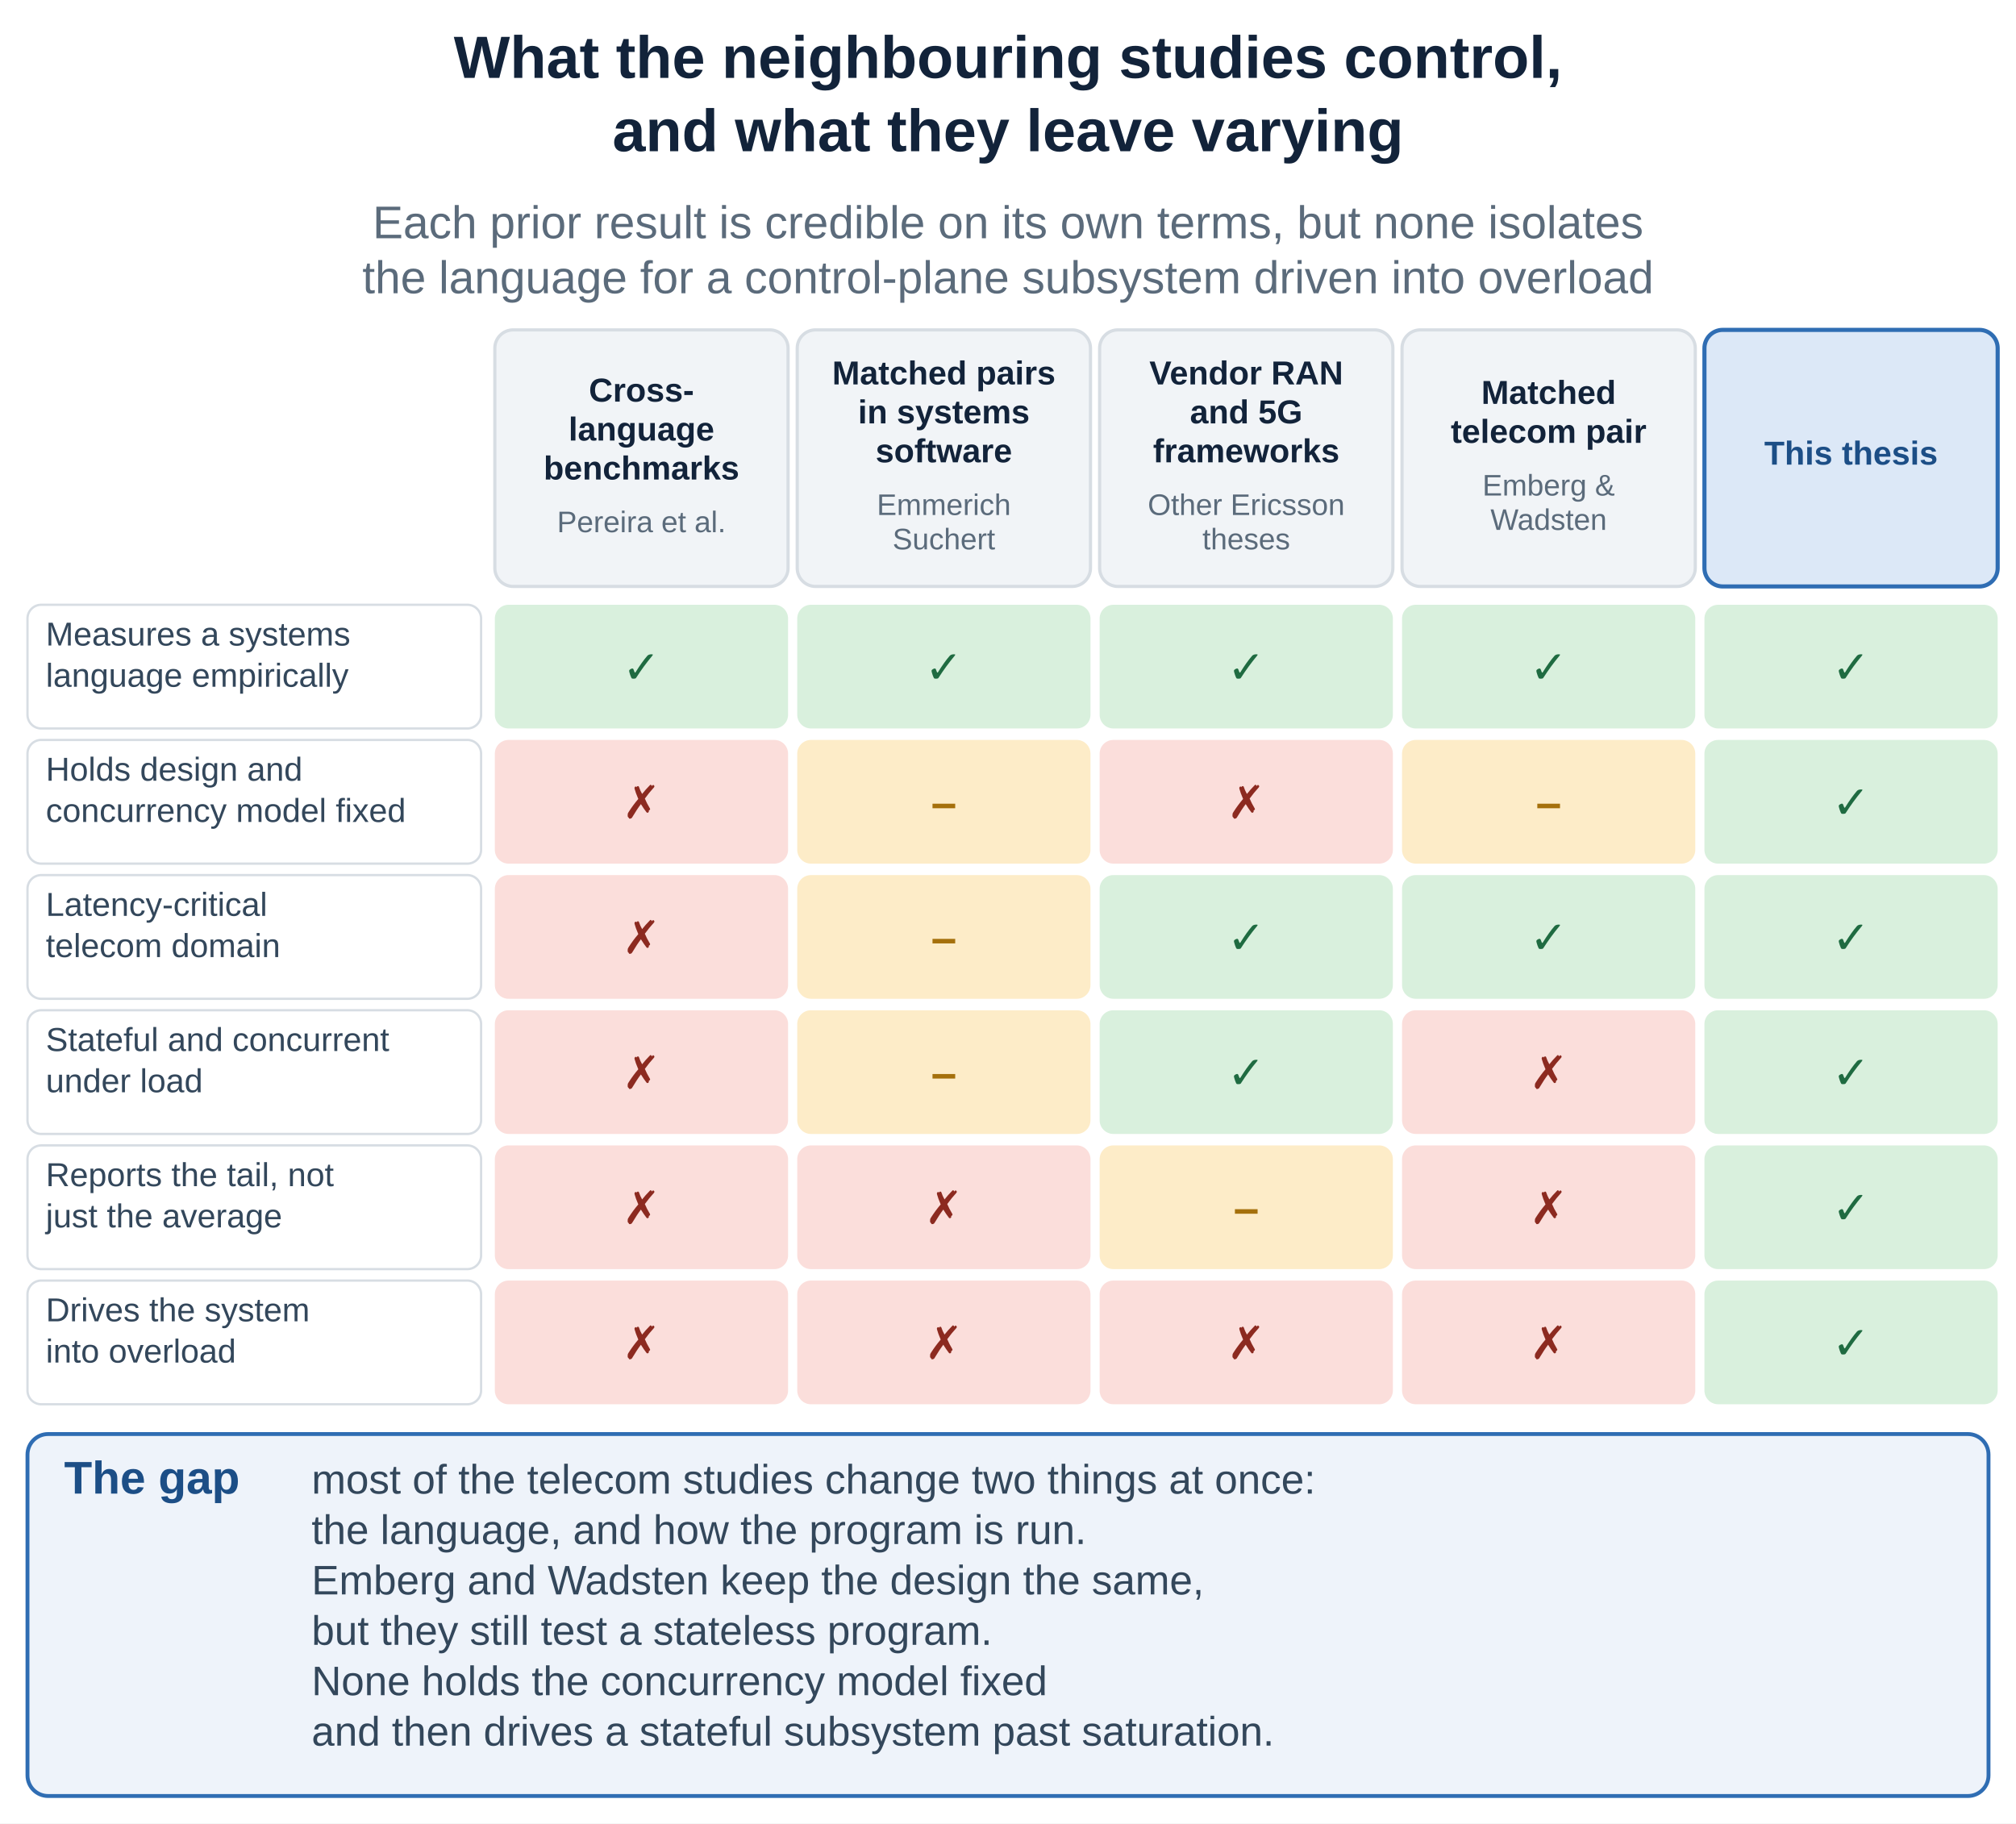
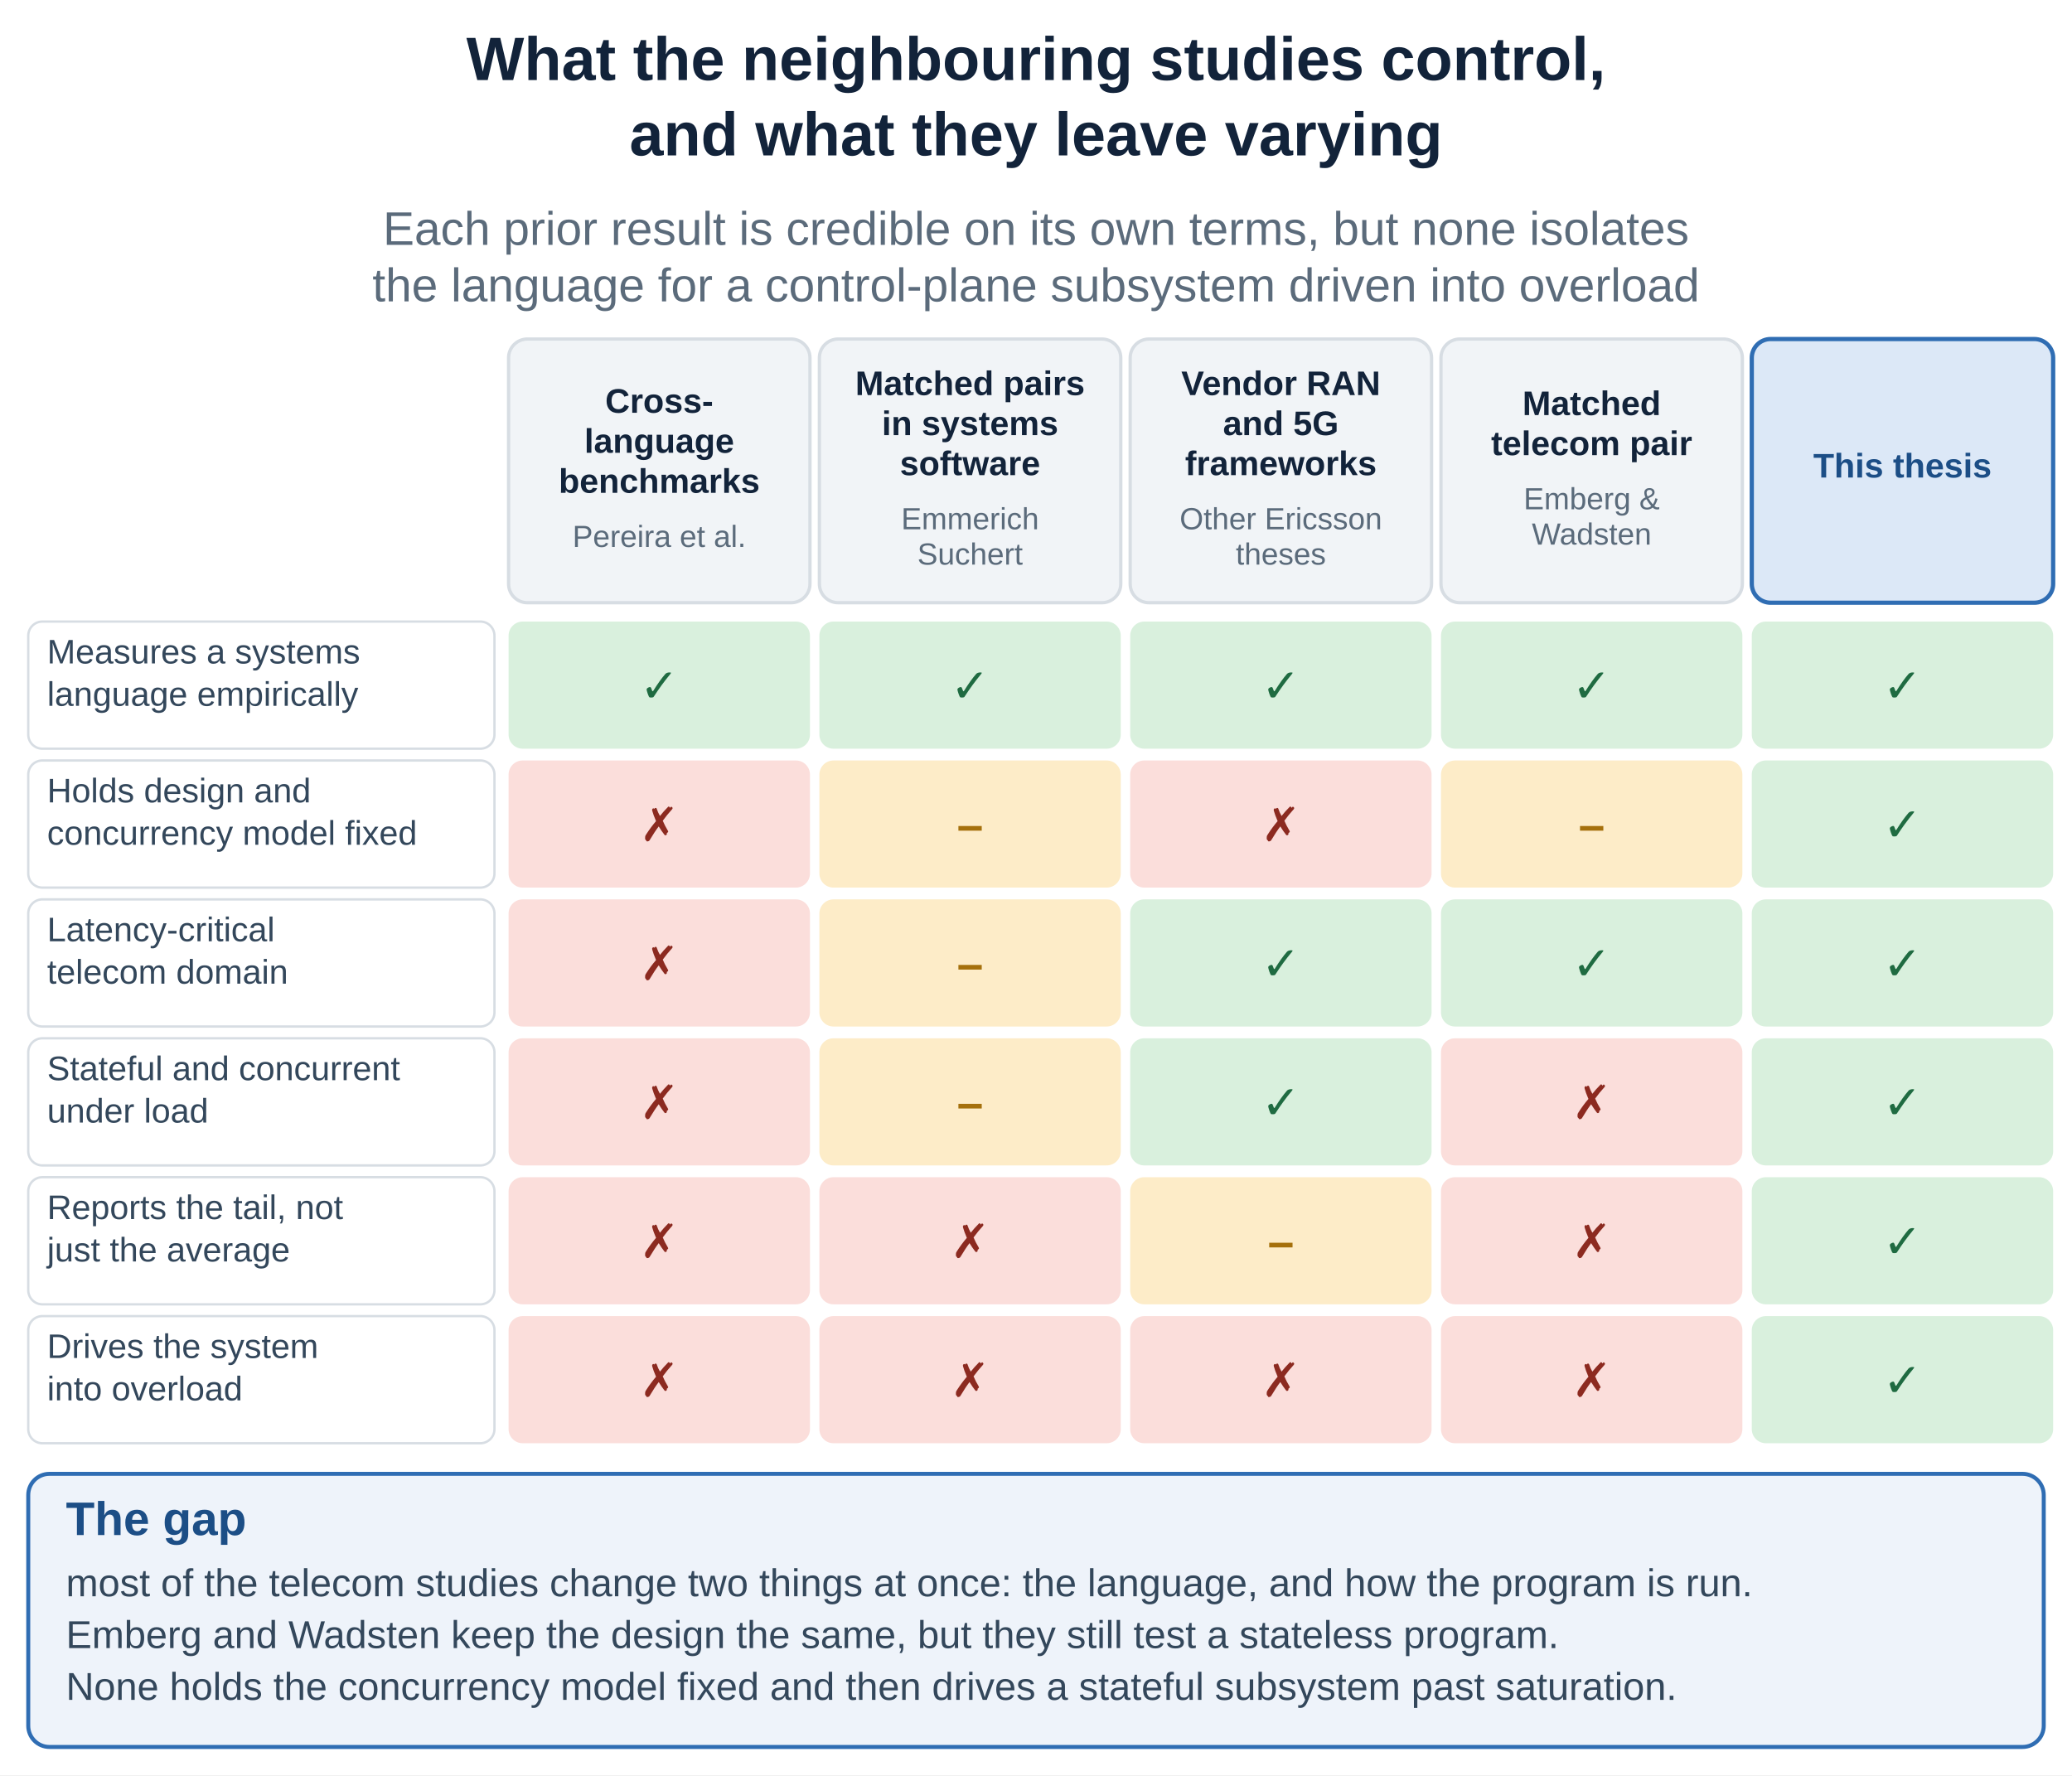
- <svg xmlns="http://www.w3.org/2000/svg" viewBox="0 0 880 796" width="880" height="796" font-family="'Segoe UI','Helvetica Neue',Arial,sans-serif">
-   <rect x="0" y="0" width="880" height="796" fill="#ffffff" />
+ <svg xmlns="http://www.w3.org/2000/svg" viewBox="0 0 880 754" width="880" height="754" font-family="'Segoe UI','Helvetica Neue',Arial,sans-serif">
+   <rect x="0" y="0" width="880" height="754" fill="#ffffff" />
  <text x="440.0" y="34" font-size="26" fill="#12233a" text-anchor="middle" font-weight="700">What the neighbouring studies control,</text>
  <text x="440.0" y="66" font-size="26" fill="#12233a" text-anchor="middle" font-weight="700">and what they leave varying</text>
  <text x="440.0" y="104" font-size="20" fill="#5b6b7b" text-anchor="middle">Each prior result is credible on its own terms, but none isolates</text>
  <text x="440.0" y="128" font-size="20" fill="#5b6b7b" text-anchor="middle">the language for a control-plane subsystem driven into overload</text>
  <rect x="216" y="144" width="128" height="112" rx="8" fill="#f1f4f7" stroke="#d7dde3" stroke-width="1.4" />
  <text x="280.0" y="175.31" font-size="14.5" fill="#12233a" text-anchor="middle" font-weight="700">Cross-</text>
  <text x="280.0" y="192.31" font-size="14.5" fill="#12233a" text-anchor="middle" font-weight="700">language</text>
  <text x="280.0" y="209.31" font-size="14.5" fill="#12233a" text-anchor="middle" font-weight="700">benchmarks</text>
  <text x="280.0" y="232.31" font-size="13" fill="#5b6b7b" text-anchor="middle">Pereira et al.</text>
  <rect x="348" y="144" width="128" height="112" rx="8" fill="#f1f4f7" stroke="#d7dde3" stroke-width="1.4" />
  <text x="412.0" y="167.81" font-size="14.5" fill="#12233a" text-anchor="middle" font-weight="700">Matched pairs</text>
  <text x="412.0" y="184.81" font-size="14.5" fill="#12233a" text-anchor="middle" font-weight="700">in systems</text>
  <text x="412.0" y="201.81" font-size="14.5" fill="#12233a" text-anchor="middle" font-weight="700">software</text>
  <text x="412.0" y="224.81" font-size="13" fill="#5b6b7b" text-anchor="middle">Emmerich</text>
  <text x="412.0" y="239.81" font-size="13" fill="#5b6b7b" text-anchor="middle">Suchert</text>
  <rect x="480" y="144" width="128" height="112" rx="8" fill="#f1f4f7" stroke="#d7dde3" stroke-width="1.4" />
  <text x="544.0" y="167.81" font-size="14.5" fill="#12233a" text-anchor="middle" font-weight="700">Vendor RAN</text>
  <text x="544.0" y="184.81" font-size="14.5" fill="#12233a" text-anchor="middle" font-weight="700">and 5G</text>
  <text x="544.0" y="201.81" font-size="14.5" fill="#12233a" text-anchor="middle" font-weight="700">frameworks</text>
  <text x="544.0" y="224.81" font-size="13" fill="#5b6b7b" text-anchor="middle">Other Ericsson</text>
  <text x="544.0" y="239.81" font-size="13" fill="#5b6b7b" text-anchor="middle">theses</text>
  <rect x="612" y="144" width="128" height="112" rx="8" fill="#f1f4f7" stroke="#d7dde3" stroke-width="1.4" />
  <text x="676.0" y="176.31" font-size="14.5" fill="#12233a" text-anchor="middle" font-weight="700">Matched</text>
  <text x="676.0" y="193.31" font-size="14.5" fill="#12233a" text-anchor="middle" font-weight="700">telecom pair</text>
  <text x="676.0" y="216.31" font-size="13" fill="#5b6b7b" text-anchor="middle">Emberg &amp;</text>
  <text x="676.0" y="231.31" font-size="13" fill="#5b6b7b" text-anchor="middle">Wadsten</text>
  <rect x="744" y="144" width="128" height="112" rx="8" fill="#dce8f7" stroke="#2f6db3" stroke-width="1.8" />
  <text x="808.0" y="202.81" font-size="14.5" fill="#1c4e86" text-anchor="middle" font-weight="700">This thesis</text>
  <rect x="12" y="264" width="198" height="54" rx="6" fill="#ffffff" stroke="#d7dde3" stroke-width="1.0" />
  <text x="20" y="281.8" font-size="14.5" fill="#33475b">Measures a systems</text>
  <text x="20" y="299.8" font-size="14.5" fill="#33475b">language empirically</text>
  <rect x="216" y="264" width="128" height="54" rx="6" fill="#d9f0dd" />
  <text x="280.0" y="298.2" font-size="20" fill="#1f6b41" text-anchor="middle" font-weight="700">✓</text>
  <rect x="348" y="264" width="128" height="54" rx="6" fill="#d9f0dd" />
  <text x="412.0" y="298.2" font-size="20" fill="#1f6b41" text-anchor="middle" font-weight="700">✓</text>
  <rect x="480" y="264" width="128" height="54" rx="6" fill="#d9f0dd" />
  <text x="544.0" y="298.2" font-size="20" fill="#1f6b41" text-anchor="middle" font-weight="700">✓</text>
  <rect x="612" y="264" width="128" height="54" rx="6" fill="#d9f0dd" />
  <text x="676.0" y="298.2" font-size="20" fill="#1f6b41" text-anchor="middle" font-weight="700">✓</text>
  <rect x="744" y="264" width="128" height="54" rx="6" fill="#d9f0dd" />
  <text x="808.0" y="298.2" font-size="20" fill="#1f6b41" text-anchor="middle" font-weight="700">✓</text>
  <rect x="12" y="323" width="198" height="54" rx="6" fill="#ffffff" stroke="#d7dde3" stroke-width="1.0" />
  <text x="20" y="340.8" font-size="14.5" fill="#33475b">Holds design and</text>
  <text x="20" y="358.8" font-size="14.5" fill="#33475b">concurrency model fixed</text>
  <rect x="216" y="323" width="128" height="54" rx="6" fill="#fbdedb" />
  <text x="280.0" y="357.2" font-size="20" fill="#8c2a20" text-anchor="middle" font-weight="700">✗</text>
  <rect x="348" y="323" width="128" height="54" rx="6" fill="#fdecc8" />
  <text x="412.0" y="357.2" font-size="20" fill="#a5700c" text-anchor="middle" font-weight="700">–</text>
  <rect x="480" y="323" width="128" height="54" rx="6" fill="#fbdedb" />
  <text x="544.0" y="357.2" font-size="20" fill="#8c2a20" text-anchor="middle" font-weight="700">✗</text>
  <rect x="612" y="323" width="128" height="54" rx="6" fill="#fdecc8" />
  <text x="676.0" y="357.2" font-size="20" fill="#a5700c" text-anchor="middle" font-weight="700">–</text>
  <rect x="744" y="323" width="128" height="54" rx="6" fill="#d9f0dd" />
  <text x="808.0" y="357.2" font-size="20" fill="#1f6b41" text-anchor="middle" font-weight="700">✓</text>
  <rect x="12" y="382" width="198" height="54" rx="6" fill="#ffffff" stroke="#d7dde3" stroke-width="1.0" />
  <text x="20" y="399.8" font-size="14.5" fill="#33475b">Latency-critical</text>
  <text x="20" y="417.8" font-size="14.5" fill="#33475b">telecom domain</text>
  <rect x="216" y="382" width="128" height="54" rx="6" fill="#fbdedb" />
  <text x="280.0" y="416.2" font-size="20" fill="#8c2a20" text-anchor="middle" font-weight="700">✗</text>
  <rect x="348" y="382" width="128" height="54" rx="6" fill="#fdecc8" />
  <text x="412.0" y="416.2" font-size="20" fill="#a5700c" text-anchor="middle" font-weight="700">–</text>
  <rect x="480" y="382" width="128" height="54" rx="6" fill="#d9f0dd" />
  <text x="544.0" y="416.2" font-size="20" fill="#1f6b41" text-anchor="middle" font-weight="700">✓</text>
  <rect x="612" y="382" width="128" height="54" rx="6" fill="#d9f0dd" />
  <text x="676.0" y="416.2" font-size="20" fill="#1f6b41" text-anchor="middle" font-weight="700">✓</text>
  <rect x="744" y="382" width="128" height="54" rx="6" fill="#d9f0dd" />
  <text x="808.0" y="416.2" font-size="20" fill="#1f6b41" text-anchor="middle" font-weight="700">✓</text>
  <rect x="12" y="441" width="198" height="54" rx="6" fill="#ffffff" stroke="#d7dde3" stroke-width="1.0" />
  <text x="20" y="458.8" font-size="14.5" fill="#33475b">Stateful and concurrent</text>
  <text x="20" y="476.8" font-size="14.5" fill="#33475b">under load</text>
  <rect x="216" y="441" width="128" height="54" rx="6" fill="#fbdedb" />
  <text x="280.0" y="475.2" font-size="20" fill="#8c2a20" text-anchor="middle" font-weight="700">✗</text>
  <rect x="348" y="441" width="128" height="54" rx="6" fill="#fdecc8" />
  <text x="412.0" y="475.2" font-size="20" fill="#a5700c" text-anchor="middle" font-weight="700">–</text>
  <rect x="480" y="441" width="128" height="54" rx="6" fill="#d9f0dd" />
  <text x="544.0" y="475.2" font-size="20" fill="#1f6b41" text-anchor="middle" font-weight="700">✓</text>
  <rect x="612" y="441" width="128" height="54" rx="6" fill="#fbdedb" />
  <text x="676.0" y="475.2" font-size="20" fill="#8c2a20" text-anchor="middle" font-weight="700">✗</text>
  <rect x="744" y="441" width="128" height="54" rx="6" fill="#d9f0dd" />
  <text x="808.0" y="475.2" font-size="20" fill="#1f6b41" text-anchor="middle" font-weight="700">✓</text>
  <rect x="12" y="500" width="198" height="54" rx="6" fill="#ffffff" stroke="#d7dde3" stroke-width="1.0" />
  <text x="20" y="517.8" font-size="14.5" fill="#33475b">Reports the tail, not</text>
  <text x="20" y="535.8" font-size="14.5" fill="#33475b">just the average</text>
  <rect x="216" y="500" width="128" height="54" rx="6" fill="#fbdedb" />
  <text x="280.0" y="534.2" font-size="20" fill="#8c2a20" text-anchor="middle" font-weight="700">✗</text>
  <rect x="348" y="500" width="128" height="54" rx="6" fill="#fbdedb" />
  <text x="412.0" y="534.2" font-size="20" fill="#8c2a20" text-anchor="middle" font-weight="700">✗</text>
  <rect x="480" y="500" width="128" height="54" rx="6" fill="#fdecc8" />
  <text x="544.0" y="534.2" font-size="20" fill="#a5700c" text-anchor="middle" font-weight="700">–</text>
  <rect x="612" y="500" width="128" height="54" rx="6" fill="#fbdedb" />
  <text x="676.0" y="534.2" font-size="20" fill="#8c2a20" text-anchor="middle" font-weight="700">✗</text>
  <rect x="744" y="500" width="128" height="54" rx="6" fill="#d9f0dd" />
  <text x="808.0" y="534.2" font-size="20" fill="#1f6b41" text-anchor="middle" font-weight="700">✓</text>
  <rect x="12" y="559" width="198" height="54" rx="6" fill="#ffffff" stroke="#d7dde3" stroke-width="1.0" />
  <text x="20" y="576.8" font-size="14.5" fill="#33475b">Drives the system</text>
  <text x="20" y="594.8" font-size="14.5" fill="#33475b">into overload</text>
  <rect x="216" y="559" width="128" height="54" rx="6" fill="#fbdedb" />
  <text x="280.0" y="593.2" font-size="20" fill="#8c2a20" text-anchor="middle" font-weight="700">✗</text>
  <rect x="348" y="559" width="128" height="54" rx="6" fill="#fbdedb" />
  <text x="412.0" y="593.2" font-size="20" fill="#8c2a20" text-anchor="middle" font-weight="700">✗</text>
  <rect x="480" y="559" width="128" height="54" rx="6" fill="#fbdedb" />
  <text x="544.0" y="593.2" font-size="20" fill="#8c2a20" text-anchor="middle" font-weight="700">✗</text>
  <rect x="612" y="559" width="128" height="54" rx="6" fill="#fbdedb" />
  <text x="676.0" y="593.2" font-size="20" fill="#8c2a20" text-anchor="middle" font-weight="700">✗</text>
  <rect x="744" y="559" width="128" height="54" rx="6" fill="#d9f0dd" />
  <text x="808.0" y="593.2" font-size="20" fill="#1f6b41" text-anchor="middle" font-weight="700">✓</text>
-   <rect x="12" y="626" width="856" height="158" rx="9" fill="#eef3fa" stroke="#2f6db3" stroke-width="1.7" />
+   <rect x="12" y="626" width="856" height="116" rx="9" fill="#eef3fa" stroke="#2f6db3" stroke-width="1.7" />
  <text x="28" y="652" font-size="20" fill="#1c4e86" font-weight="700">The gap</text>
-   <text x="136" y="652" font-size="18" fill="#33475b">most of the telecom studies change two things at once:</text>
-   <text x="136" y="674" font-size="18" fill="#33475b">the language, and how the program is run.</text>
-   <text x="136" y="696" font-size="18" fill="#33475b">Emberg and Wadsten keep the design the same,</text>
-   <text x="136" y="718" font-size="18" fill="#33475b">but they still test a stateless program.</text>
-   <text x="136" y="740" font-size="18" fill="#33475b">None holds the concurrency model fixed</text>
-   <text x="136" y="762" font-size="18" fill="#33475b">and then drives a stateful subsystem past saturation.</text>
+   <text x="28" y="678" font-size="16.5" fill="#33475b">most of the telecom studies change two things at once: the language, and how the program is run.</text>
+   <text x="28" y="700" font-size="16.5" fill="#33475b">Emberg and Wadsten keep the design the same, but they still test a stateless program.</text>
+   <text x="28" y="722" font-size="16.5" fill="#33475b">None holds the concurrency model fixed and then drives a stateful subsystem past saturation.</text>
</svg>
